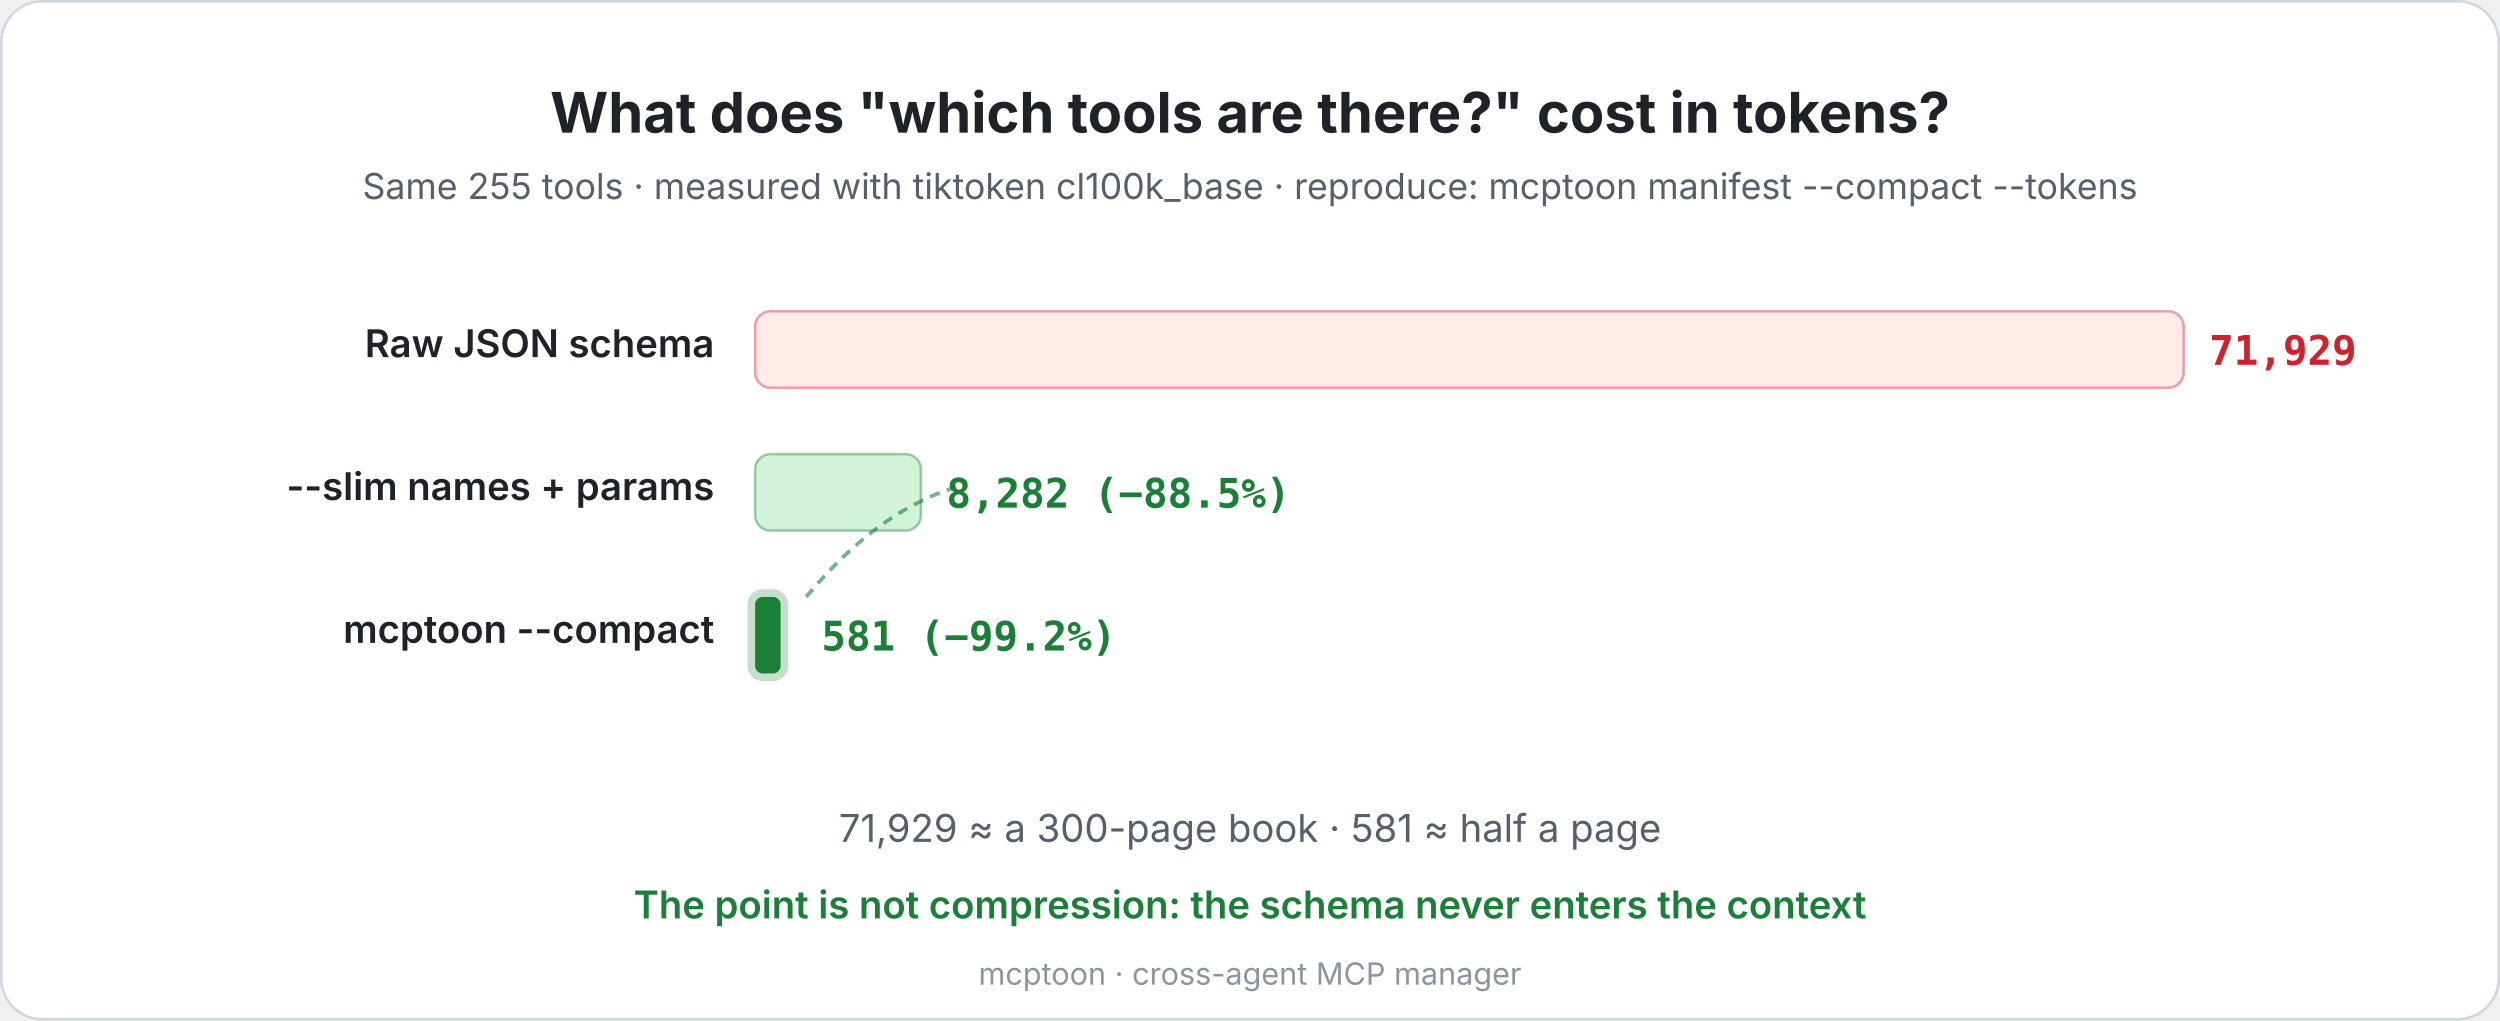
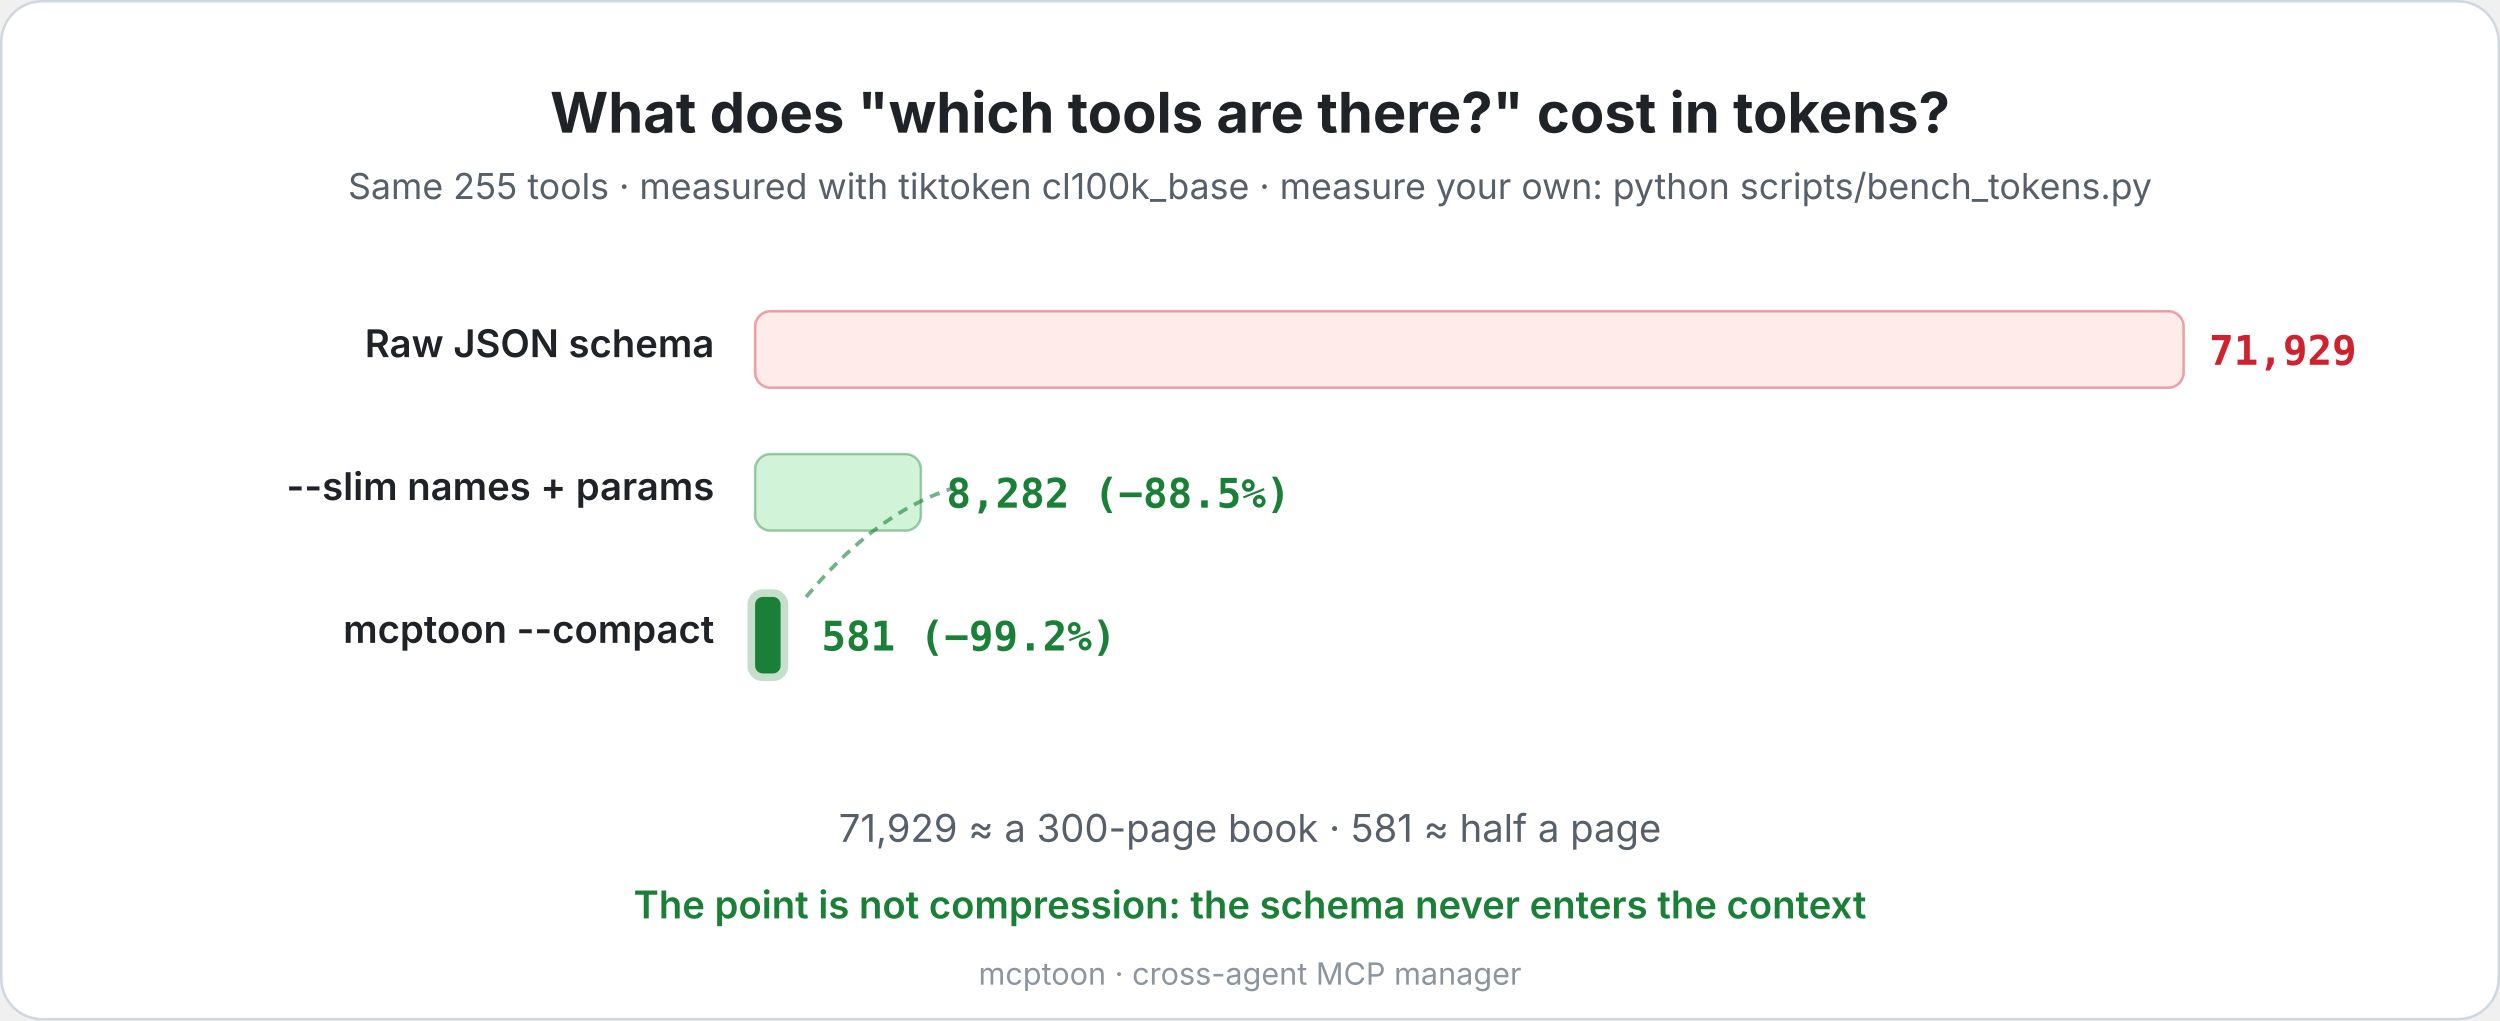
<svg xmlns="http://www.w3.org/2000/svg" viewBox="0 0 980 400" font-family="-apple-system,'Segoe UI',sans-serif">
  <rect x="0.5" y="0.5" width="979" height="399" rx="16" fill="#ffffff" stroke="#d0d7de" />
  <text x="490" y="52" text-anchor="middle" font-size="22" font-weight="700" fill="#1f2328">What does "which tools are there?" cost in tokens?</text>
-   <text x="490" y="78" text-anchor="middle" font-size="14" fill="#57606a">Same 255 tools · measured with tiktoken cl100k_base · reproduce: mcptoon manifest --compact --tokens</text>
+   <text x="490" y="78" text-anchor="middle" font-size="14" fill="#57606a">Same 255 tools · measured with tiktoken cl100k_base · measure your own: python scripts/bench_tokens.py</text>
  <text x="280" y="140" text-anchor="end" font-size="15" font-weight="600" fill="#1f2328">Raw JSON schema</text>
  <rect x="296" y="122" width="560" height="30" rx="6" fill="#ffebe9" stroke="#cf222e" stroke-opacity="0.4" />
  <text x="866" y="143" font-size="16" font-weight="700" fill="#cf222e" font-family="ui-monospace,Consolas,monospace">71,929</text>
  <text x="280" y="196" text-anchor="end" font-size="15" font-weight="600" fill="#1f2328">--slim names + params</text>
  <rect x="296" y="178" width="65" height="30" rx="6" fill="#d1f4d9" stroke="#1a7f37" stroke-opacity="0.4" />
  <text x="371" y="199" font-size="16" font-weight="700" fill="#1a7f37" font-family="ui-monospace,Consolas,monospace">8,282 (−88.5%)</text>
  <text x="280" y="252" text-anchor="end" font-size="15" font-weight="600" fill="#1f2328">mcptoon --compact</text>
  <rect x="296" y="234" width="10" height="30" rx="3" fill="#1a7f37" />
  <rect x="293" y="231" width="16" height="36" rx="6" fill="#1a7f37" opacity="0.25" />
  <text x="322" y="255" font-size="16" font-weight="700" fill="#1a7f37" font-family="ui-monospace,Consolas,monospace">581 (−99.2%)</text>
  <path d="M316,234 C336,210 356,196 378,190" fill="none" stroke="#1a7f37" stroke-width="1.5" stroke-dasharray="4,3" opacity="0.6" />
  <text x="490" y="330" text-anchor="middle" font-size="15" fill="#57606a">71,929 ≈ a 300-page book · 581 ≈ half a page</text>
  <text x="490" y="360" text-anchor="middle" font-size="15" font-weight="600" fill="#1a7f37">The point is not compression: the schema never enters the context</text>
  <text x="490" y="386" text-anchor="middle" font-size="12" fill="#8c959f">mcptoon · cross-agent MCP manager</text>
</svg>
